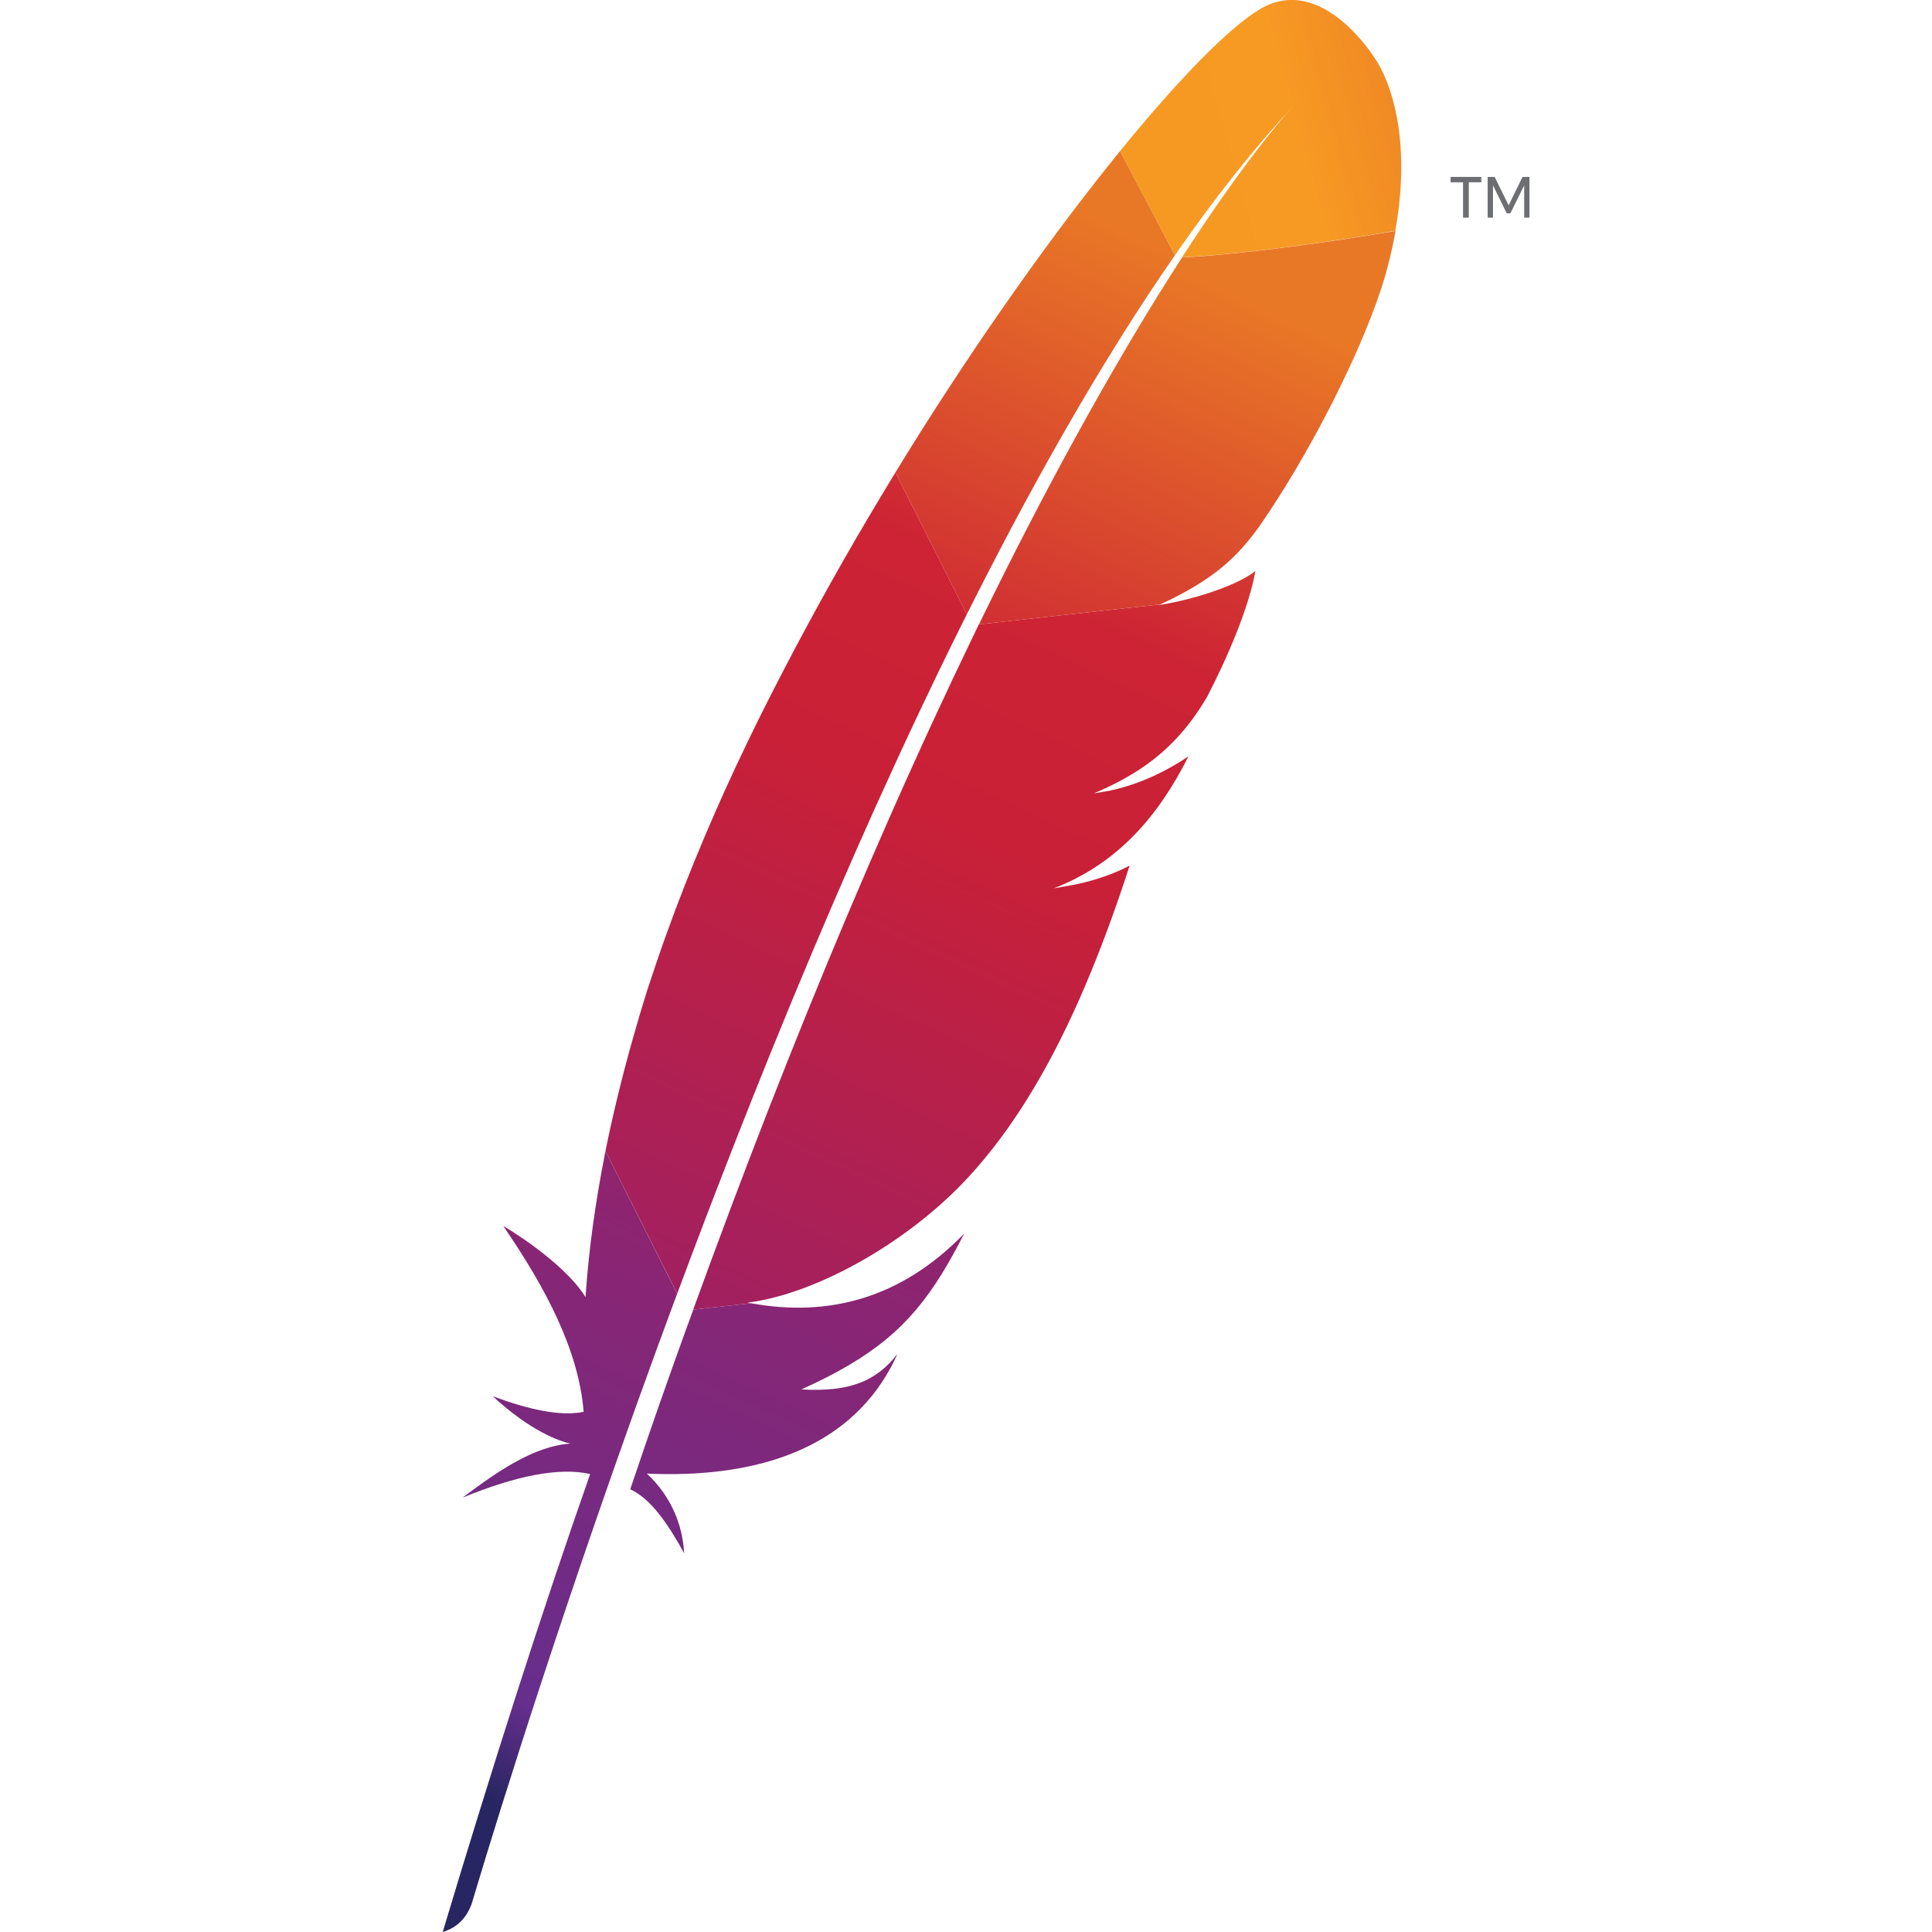
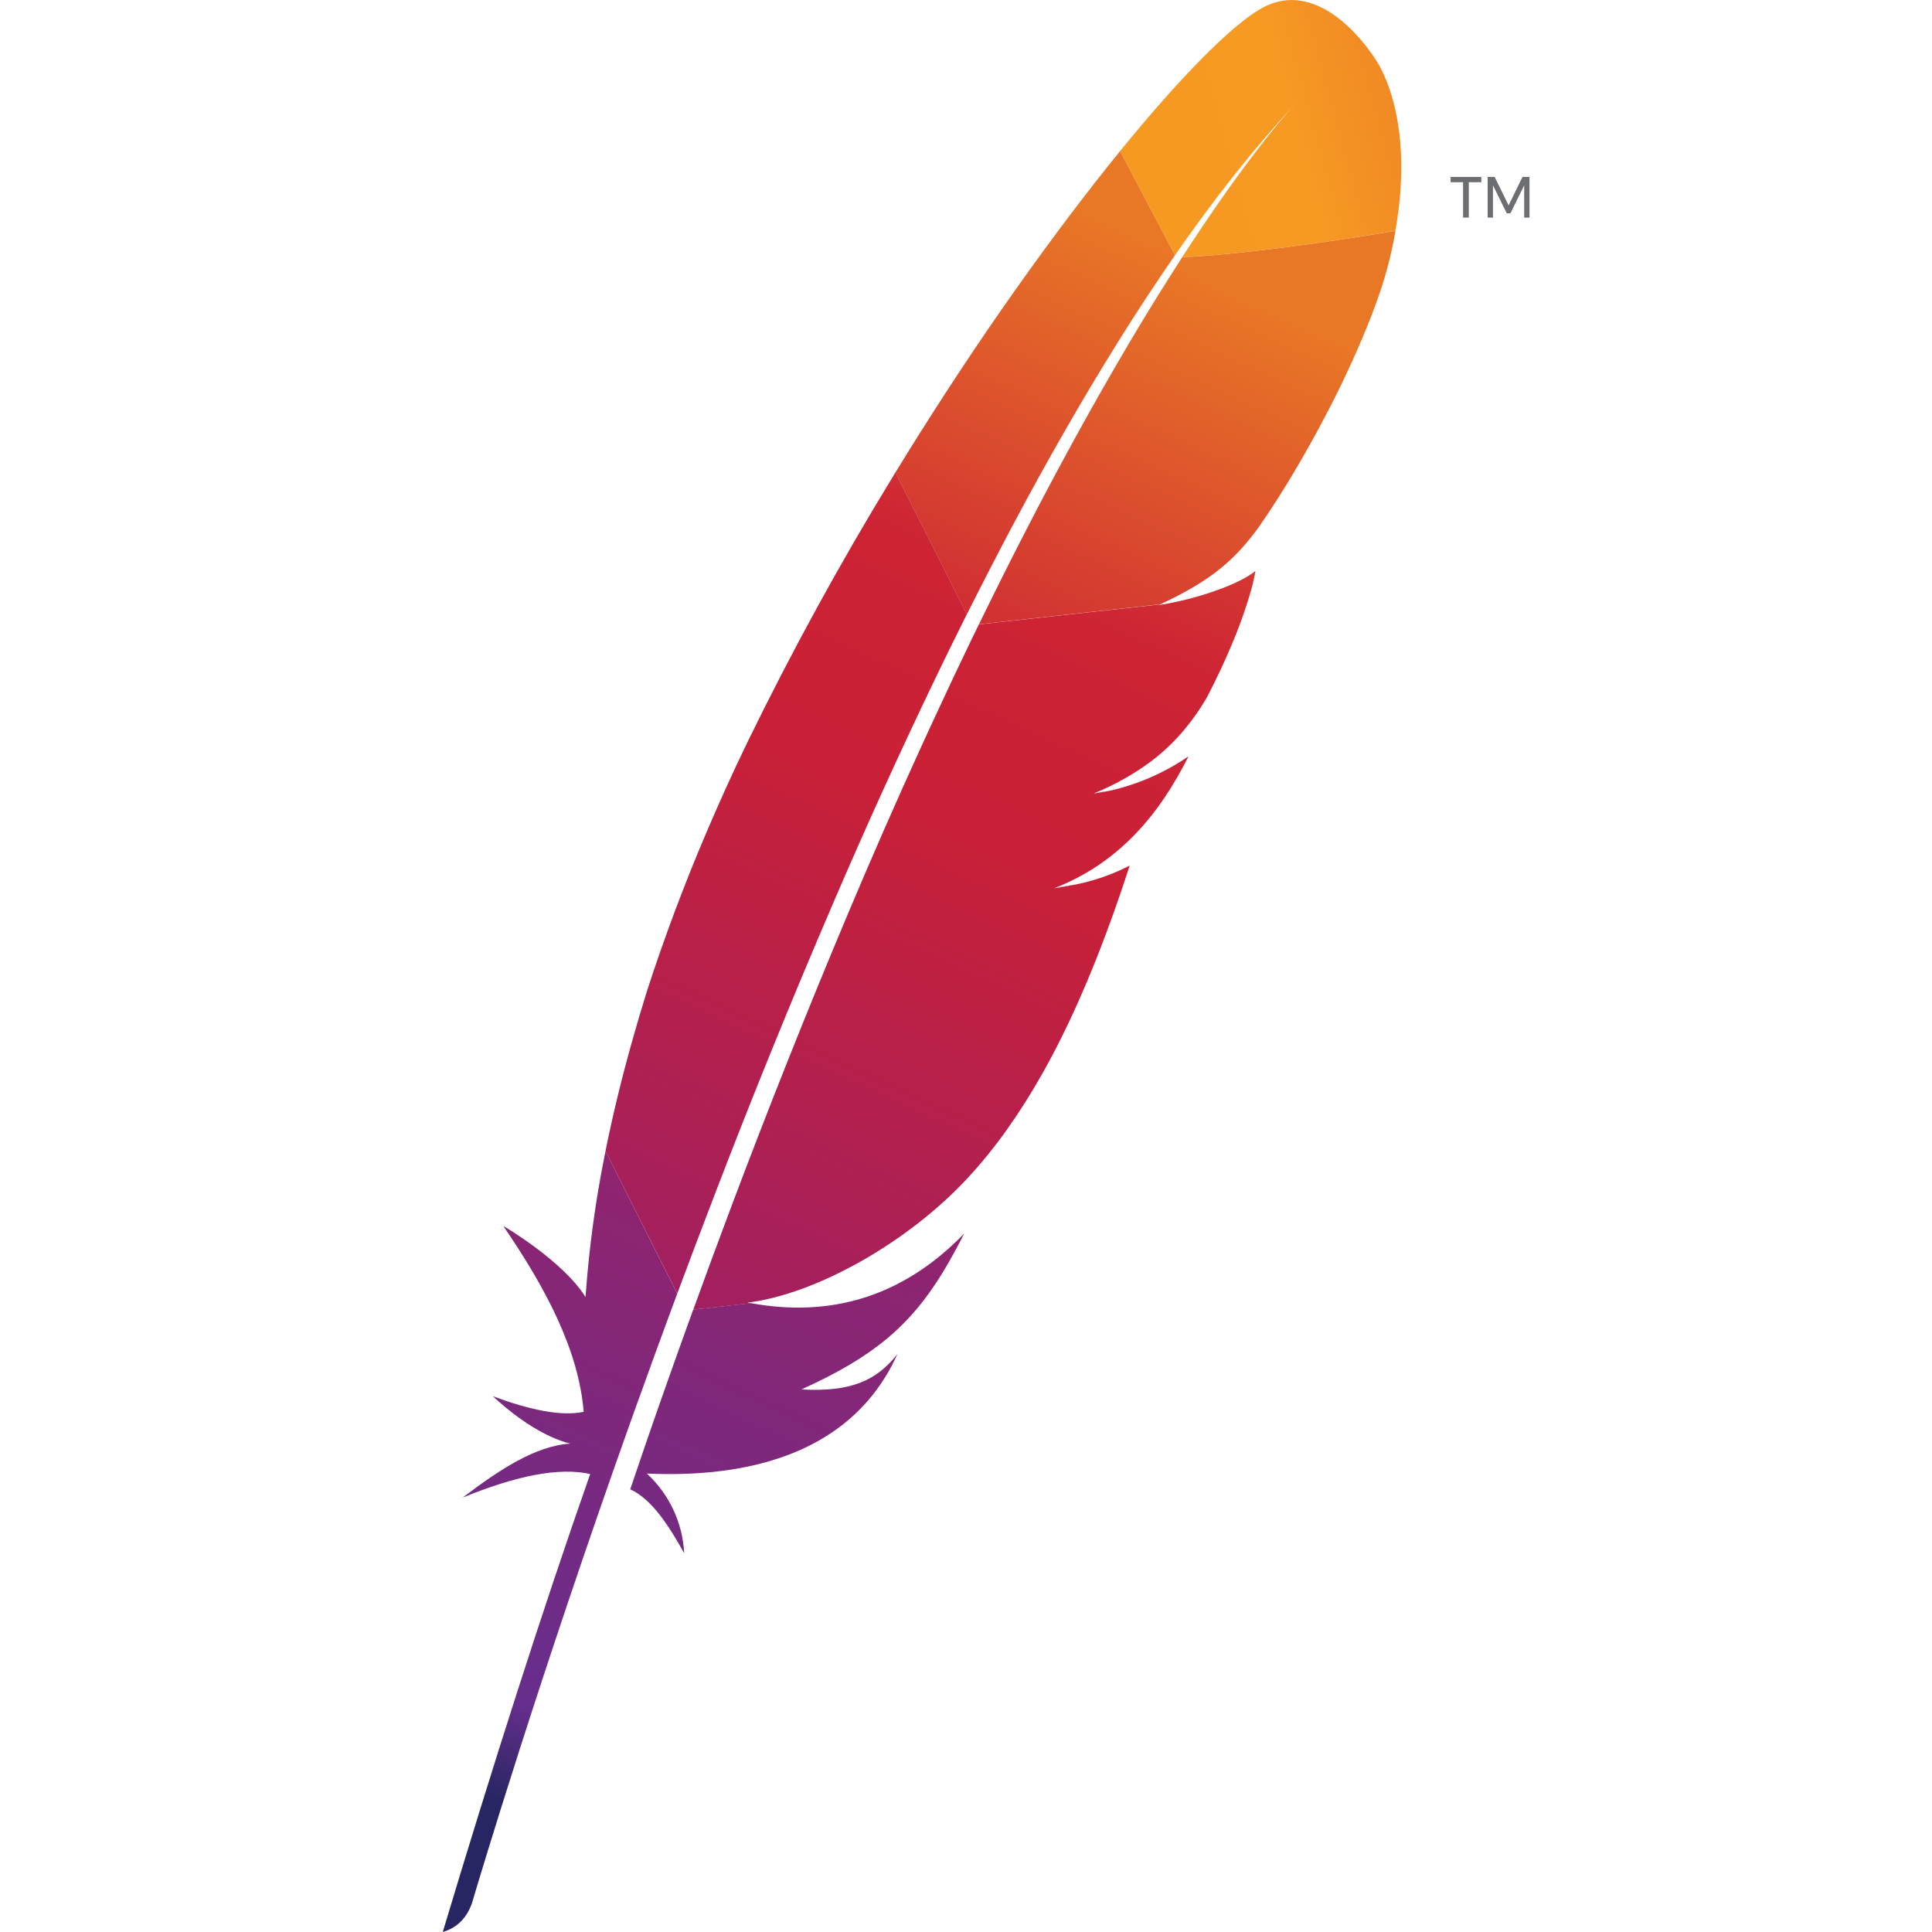
- <svg xmlns="http://www.w3.org/2000/svg" xmlns:xlink="http://www.w3.org/1999/xlink" fill="none" height="48" viewBox="0 0 48 48" width="48">
-   <linearGradient id="a" gradientTransform="matrix(9.987173 -2.794186 2.776748 10.04989 -.232831 -.954279)" gradientUnits="userSpaceOnUse" x2="1">
+ <svg xmlns="http://www.w3.org/2000/svg" xmlns:xlink="http://www.w3.org/1999/xlink" fill="none" height="48" width="48">
+   <linearGradient id="c" gradientTransform="matrix(9.98717 -2.79419 2.77675 10.0499 -.233 -.954)" gradientUnits="userSpaceOnUse" x2="1">
    <stop offset="0" stop-color="#f69923" />
    <stop offset=".312" stop-color="#f79a23" />
    <stop offset=".838" stop-color="#e97826" />
  </linearGradient>
-   <linearGradient id="b">
+   <linearGradient id="a">
    <stop offset=".323" stop-color="#9e2064" />
    <stop offset=".63" stop-color="#c92037" />
    <stop offset=".751" stop-color="#cd2335" />
    <stop offset="1" stop-color="#e97826" />
  </linearGradient>
-   <linearGradient id="c" gradientTransform="matrix(20.3133 -43.83712 43.5636 20.44084 -36.9057 35.2017)" gradientUnits="userSpaceOnUse" x2="1" xlink:href="#b" />
-   <linearGradient id="d">
+   <linearGradient id="d" gradientTransform="matrix(20.3133 -43.83712 43.5636 20.44084 -36.906 35.202)" gradientUnits="userSpaceOnUse" x2="1" xlink:href="#a" />
+   <linearGradient id="b">
    <stop offset="0" stop-color="#282662" />
    <stop offset=".095" stop-color="#662e8d" />
    <stop offset=".788" stop-color="#9f2064" />
    <stop offset=".949" stop-color="#cd2032" />
  </linearGradient>
-   <linearGradient id="e" gradientTransform="matrix(12.10473 -26.12268 25.95963 12.18076 -14.6937 9.19663)" gradientUnits="userSpaceOnUse" x2="1" xlink:href="#d" />
-   <linearGradient id="f" gradientTransform="matrix(20.31326 -43.83712 43.56351 20.44084 -28.967 24.5654)" gradientUnits="userSpaceOnUse" x2="1" xlink:href="#b" />
-   <linearGradient id="g" gradientTransform="matrix(10.67523 -23.03768 22.89394 10.74225 -12.5188 9.63075)" gradientUnits="userSpaceOnUse" x2="1" xlink:href="#d" />
-   <linearGradient id="h" gradientTransform="matrix(20.31326 -43.83712 43.56351 20.44084 -26.6399 24.2314)" gradientUnits="userSpaceOnUse" x2="1" xlink:href="#b" />
-   <linearGradient id="i" gradientTransform="matrix(20.31326 -43.83712 43.56351 20.44084 -35.2215 35.2961)" gradientUnits="userSpaceOnUse" x2="1" xlink:href="#b" />
-   <linearGradient id="j" gradientTransform="matrix(20.31321 -43.83631 43.56342 20.44046 -34.2574 17.0219)" gradientUnits="userSpaceOnUse" x2="1" xlink:href="#b" />
-   <linearGradient id="k" gradientTransform="matrix(20.31355 -43.83613 43.56414 20.44038 -35.4035 19.2756)" gradientUnits="userSpaceOnUse" x2="1" xlink:href="#b" />
-   <linearGradient id="l" gradientTransform="matrix(5.726475 -12.46997 12.28091 5.814631 -9.00203 3.32775)" gradientUnits="userSpaceOnUse" x2="1" xlink:href="#b" />
-   <path d="m3.475.228c-.748.444-1.991 1.702-3.475 3.525l1.363 2.589c.957-1.378 1.929-2.617 2.909-3.675.076-.084.115-.124.115-.124-.038.041-.077.083-.115.124-.317.352-1.28 1.482-2.732 3.726 1.398-.07 3.547-.358 5.3-.66.521-2.939-.511-4.285-.511-4.285s-1.313-2.137-2.854-1.221z" fill="url(#a)" transform="translate(27.827)" />
+   <linearGradient id="e" gradientTransform="matrix(12.10473 -26.12268 25.95963 12.18076 -14.694 9.197)" gradientUnits="userSpaceOnUse" x2="1" xlink:href="#b" />
+   <linearGradient id="f" gradientTransform="matrix(20.31326 -43.83712 43.5635 20.44084 -28.967 24.565)" gradientUnits="userSpaceOnUse" x2="1" xlink:href="#a" />
+   <linearGradient id="g" gradientTransform="matrix(10.67523 -23.03768 22.89394 10.74225 -12.519 9.63)" gradientUnits="userSpaceOnUse" x2="1" xlink:href="#b" />
+   <linearGradient id="h" gradientTransform="matrix(20.31326 -43.83712 43.5635 20.44084 -26.64 24.231)" gradientUnits="userSpaceOnUse" x2="1" xlink:href="#a" />
+   <linearGradient id="i" gradientTransform="matrix(20.31326 -43.83712 43.5635 20.44084 -35.221 35.296)" gradientUnits="userSpaceOnUse" x2="1" xlink:href="#a" />
+   <linearGradient id="j" gradientTransform="matrix(20.31321 -43.8363 43.56342 20.44046 -34.257 17.022)" gradientUnits="userSpaceOnUse" x2="1" xlink:href="#a" />
+   <linearGradient id="k" gradientTransform="matrix(20.31355 -43.83613 43.56414 20.44038 -35.404 19.276)" gradientUnits="userSpaceOnUse" x2="1" xlink:href="#a" />
+   <linearGradient id="l" gradientTransform="matrix(5.72648 -12.46997 12.28091 5.81463 -9.002 3.328)" gradientUnits="userSpaceOnUse" x2="1" xlink:href="#a" />
+   <path d="M3.475.228C2.727.672 1.485 1.931 0 3.754l1.363 2.589c.957-1.378 1.93-2.617 2.91-3.675.075-.084.115-.124.115-.124l-.115.124c-.317.352-1.28 1.482-2.732 3.726 1.398-.07 3.547-.358 5.3-.66.52-2.939-.512-4.285-.512-4.285S5.017-.688 3.475.23z" fill="url(#c)" transform="translate(27.827)" />
  <g fill="#be202e">
-     <path d="m.541 0c-.174.032-.353.062-.537.094-.001 0-.002.001-.003.001.093-.014.184-.027.274-.043.09-.016.178-.033.266-.052z" transform="translate(26.1827 21.9729)" />
-     <path d="m.541 0c-.174.032-.353.062-.537.094-.001 0-.002.001-.003.001.093-.014.184-.027.274-.043.09-.016.178-.033.266-.052z" opacity=".35" transform="translate(26.1827 21.9729)" />
-     <path d="m.003.072s-.001-0-.001.001c-.001 0-.001.001-.002.001.029-.003.058-.009.086-.012.116-.017.23-.037.341-.061-.139.023-.28.048-.423.072z" transform="translate(27.1758 19.638)" />
-     <path d="m.003.072s-.001-0-.001.001c-.001 0-.001.001-.002.001.029-.003.058-.009.086-.012.116-.017.23-.037.341-.061-.139.023-.28.048-.423.072z" opacity=".35" transform="translate(27.1758 19.638)" />
+     <path d="M26.723 21.973c-.174.032-.353.062-.537.094l-.003.001a6.5 6.5 0 00.54-.095z" />
+     <path d="M26.723 21.973c-.174.032-.353.062-.537.094l-.003.001a6.5 6.5 0 00.54-.095z" opacity=".35" />
+     <path d="M27.18 19.71h-.002l-.002.002c.03-.004.057-.01.086-.013.116-.017.23-.037.34-.061l-.423.072z" />
+     <path d="M27.18 19.71h-.002l-.002.002c.03-.004.057-.01.086-.013.116-.017.23-.037.34-.061l-.423.072z" opacity=".35" />
  </g>
-   <path d="m2.925 9.279c.414-.779.834-1.541 1.258-2.283.44-.77.886-1.517 1.336-2.237.026-.042.053-.085.079-.128.445-.709.894-1.39 1.346-2.042l-1.363-2.589c-.103.126-.205.254-.31.385-.393.493-.801 1.023-1.22 1.585-.472.634-.957 1.311-1.45 2.02-.455.656-.916 1.343-1.378 2.054-.393.605-.788 1.229-1.179 1.868-.015.024-.029.048-.044.072l1.774 3.526c.379-.755.763-1.5 1.151-2.232z" fill="url(#c)" transform="translate(22.2462 3.75351)" />
-   <path d="m1.433 2.254c-.235.65-.471 1.311-.708 1.986-.003.01-.007.019-.01.03-.034.095-.067.191-.1.286-.159.455-.298.865-.615 1.798.523.24.942.871 1.34 1.588-.042-.742-.348-1.439-.927-1.978 2.577.117 4.796-.538 5.944-2.434.103-.169.196-.346.281-.536-.521.665-1.168.948-2.386.879-.002.001-.006.002-.008.003.002-.001.006-.002.008-.003 1.792-.807 2.692-1.582 3.486-2.866.188-.304.371-.637.559-1.006-1.568 1.619-3.383 2.081-5.296 1.731l-1.434.158c-.045.122-.089.243-.133.366z" fill="url(#e)" transform="translate(15.6577 30.6471)" />
-   <path d="m2.718 17.931c.31-.806.63-1.622.957-2.445.314-.788.637-1.581.966-2.378.33-.797.667-1.596 1.011-2.395.35-.813.708-1.625 1.071-2.433.36-.798.727-1.593 1.099-2.38.134-.284.27-.567.405-.848.235-.487.472-.97.711-1.448.012-.026.026-.051.04-.077l-1.774-3.526c-.029.048-.058.095-.087.143-.413.679-.825 1.374-1.229 2.084-.409.717-.809 1.447-1.201 2.187-.331.625-.653 1.255-.967 1.891-.063.129-.125.257-.187.385-.387.801-.736 1.574-1.052 2.318-.358.843-.673 1.648-.948 2.411-.182.502-.346.987-.498 1.452-.124.398-.243.796-.354 1.192-.265.935-.493 1.867-.681 2.796l1.783 3.542c.236-.634.477-1.275.726-1.926.069-.181.139-.363.209-.545z" fill="url(#f)" transform="translate(15.0425 11.7372)" />
-   <path d="m4.019.123c-.223 1.133-.383 2.262-.463 3.384-.002.04-.007.078-.009.118-.556-.897-2.046-1.773-2.043-1.765 1.067 1.556 1.876 3.1 1.996 4.616-.571.118-1.353-.052-2.257-.387.942.871 1.65 1.112 1.925 1.177-.866.055-1.767.653-2.676 1.342 1.328-.545 2.402-.761 3.17-.586-1.219 3.473-2.441 7.307-3.663 11.377.375-.111.598-.365.723-.708.218-.737 1.664-5.573 3.929-11.929.064-.181.13-.362.195-.545.018-.051.037-.102.055-.152.239-.667.488-1.347.744-2.041.059-.158.117-.316.176-.475.001-.003.002-.007.003-.009l-1.781-3.541c-.008.04-.018.081-.026.123z" fill="url(#g)" transform="translate(11 28.6006)" />
-   <path d="m7.072 1.375c-.051.104-.102.21-.153.317-.153.319-.309.644-.467.977-.17.36-.342.728-.516 1.105-.088.19-.175.38-.264.575-.265.58-.534 1.18-.807 1.799-.335.761-.677 1.551-1.024 2.372-.331.782-.666 1.592-1.006 2.43-.323.795-.649 1.616-.98 2.462-.295.755-.591 1.53-.892 2.327-.015.039-.029.077-.043.116-.298.791-.598 1.605-.901 2.438-.007.019-.014.039-.02.057l1.434-.158c-.028-.006-.058-.009-.086-.015 1.715-.215 3.995-1.505 5.469-3.097.679-.734 1.296-1.599 1.866-2.612.424-.754.823-1.59 1.202-2.515.332-.809.65-1.684.957-2.634-.394.209-.845.362-1.343.469-.087.018-.176.036-.266.052-.09.016-.182.031-.274.043.001 0 .002-.001.003-.001 1.599-.619 2.608-1.815 3.342-3.279-.421.288-1.105.667-1.924.848-.112.025-.226.044-.341.061-.029.005-.058.009-.086.013.001 0 .001-.001.002-.001 0 0 .001 0 .001-.001.555-.234 1.024-.495 1.43-.804.087-.066.172-.134.253-.206.124-.108.241-.221.354-.341.072-.076.142-.154.21-.236.159-.191.308-.396.448-.62.043-.068.085-.137.126-.209.053-.103.104-.204.153-.304.224-.452.402-.855.544-1.209.071-.177.133-.341.186-.493.021-.06.042-.119.061-.176.057-.17.103-.321.139-.454.054-.199.087-.357.105-.471-.054.043-.116.086-.186.128-.483.291-1.311.554-1.98.678l1.317-.145-1.317.145c-.01.002-.02.003-.03.006-.067.011-.134.022-.202.033.012-.006.023-.011.035-.016l-4.506.497c-.008.016-.016.032-.025.049z" fill="url(#h)" transform="translate(17.2241 14.1868)" />
-   <path d="m5.047.659c-.401.619-.839 1.322-1.309 2.118-.025.041-.05.084-.074.126-.406.689-.839 1.446-1.292 2.275-.393.715-.801 1.483-1.226 2.309-.37.719-.753 1.482-1.145 2.289l4.506-.497c1.313-.608 1.899-1.157 2.469-1.952.151-.219.304-.449.455-.686.463-.727.916-1.527 1.323-2.324.392-.769.737-1.531 1.002-2.218.168-.437.304-.844.397-1.2.082-.315.147-.613.196-.898-1.755.301-3.904.589-5.302.659z" fill="url(#i)" transform="translate(24.3217 5.73636)" />
-   <path d="m.274 0c-.09.016-.182.031-.274.043.093-.012.184-.027.274-.043z" fill="#be202e" transform="translate(26.1827 22.0252)" />
-   <path d="m.274 0c-.09.016-.182.031-.274.043.093-.012.184-.027.274-.043z" fill="#be202e" opacity=".35" transform="translate(26.1827 22.0252)" />
-   <path d="m.274 0c-.09.016-.182.031-.274.043.093-.012.184-.027.274-.043z" fill="url(#j)" transform="translate(26.1827 22.0252)" />
-   <path d="m0 .012c.029-.003.058-.009.086-.012-.028.003-.056.008-.086.012z" fill="#be202e" transform="translate(27.1747 19.6993)" />
-   <path d="m0 .012c.029-.003.058-.009.086-.012-.028.003-.056.008-.086.012z" fill="#be202e" opacity=".35" transform="translate(27.1747 19.6993)" />
-   <path d="m0 .012c.029-.003.058-.009.086-.012-.028.003-.056.008-.086.012z" fill="url(#k)" transform="translate(27.1747 19.6993)" />
-   <path d="m0 .001s.001 0.0.001-.001c0 0-.001-0-.001.001z" fill="#be202e" transform="translate(27.1781 19.7095)" />
-   <path d="m0 .001s.001 0.0.001-.001c0 0-.001-0-.001.001z" fill="#be202e" opacity=".35" transform="translate(27.1781 19.7095)" />
-   <path d="m0 .001s.001 0.0.001-.001c0 0-.001-0-.001.001z" fill="url(#l)" transform="translate(27.1781 19.7095)" />
-   <path d="m0 0v.133h.309v.879h.143v-.879h.311v-.133zm1.787 0-.345.706-.348-.706h-.173v1.012h.132v-.803l.342.696h.091l.342-.696v.803h.132v-1.012z" fill="#6d6e71" transform="translate(36.0397 4.39517)" />
+   <path d="M2.925 9.28c.414-.78.834-1.542 1.259-2.283.44-.77.886-1.517 1.336-2.237l.079-.129c.445-.708.894-1.39 1.346-2.042L5.582 0c-.103.126-.205.254-.31.385a61.486 61.486 0 00-1.22 1.585 76.48 76.48 0 00-2.829 4.075A85.012 85.012 0 000 7.985l1.774 3.526c.38-.755.763-1.5 1.151-2.232z" fill="url(#d)" transform="translate(22.246 3.754)" />
+   <path d="M1.433 2.254c-.234.65-.47 1.31-.707 1.987l-.01.03-.1.285c-.16.456-.299.866-.616 1.798.523.24.942.871 1.34 1.588a2.887 2.887 0 00-.927-1.979C2.99 6.08 5.21 5.425 6.357 3.53c.103-.17.197-.347.281-.536-.521.665-1.168.948-2.386.879l-.007.003.007-.003C6.045 3.065 6.944 2.29 7.74 1.006 7.927.702 8.109.37 8.297 0 6.73 1.62 4.914 2.08 3.001 1.73l-1.435.159-.133.365z" fill="url(#e)" transform="translate(15.658 30.647)" />
+   <path d="M2.718 17.93a195.04 195.04 0 012.934-7.218 142.875 142.875 0 012.575-5.661c.235-.487.472-.97.711-1.448l.04-.077L7.204 0l-.087.143A78.86 78.86 0 003.533 6.69c-.388.8-.736 1.574-1.052 2.318a46.978 46.978 0 00-1.446 3.864c-.124.397-.243.796-.354 1.192A37.167 37.167 0 000 16.86l1.783 3.542a250.855 250.855 0 01.935-2.471z" fill="url(#f)" transform="translate(15.043 11.737)" />
+   <path d="M4.019.123a27.712 27.712 0 00-.463 3.384c-.002.04-.007.078-.009.118-.556-.897-2.046-1.773-2.043-1.765 1.067 1.556 1.876 3.1 1.997 4.617-.571.118-1.353-.053-2.257-.388.942.871 1.65 1.112 1.925 1.177-.866.054-1.767.653-2.676 1.342 1.329-.545 2.402-.76 3.17-.586C2.444 11.495 1.223 15.33 0 19.4c.375-.11.598-.364.723-.707.218-.737 1.664-5.573 3.929-11.93l.195-.544.056-.152c.239-.667.487-1.347.743-2.041l.176-.475a.078.078 0 01.004-.009L4.045 0c-.008.04-.018.08-.026.123z" fill="url(#g)" transform="translate(11 28.6)" />
+   <path d="M7.072 1.375l-.154.317c-.153.32-.31.644-.467.977-.17.36-.342.728-.516 1.105l-.264.574a150.891 150.891 0 00-1.83 4.172 202.62 202.62 0 00-2.877 7.22c-.015.038-.03.076-.043.115-.298.791-.598 1.605-.9 2.438L0 18.35l1.434-.158c-.028-.006-.057-.009-.085-.015 1.715-.214 3.995-1.504 5.469-3.097.68-.733 1.295-1.599 1.865-2.612.425-.754.823-1.59 1.202-2.515.332-.809.65-1.684.957-2.634a5.178 5.178 0 01-1.343.47 8.532 8.532 0 01-.54.095l.003-.001c1.6-.62 2.608-1.815 3.342-3.279a5.68 5.68 0 01-1.925.848 4.745 4.745 0 01-.34.062l-.086.012.002-.001.001-.001a6.5 6.5 0 001.43-.804 5.053 5.053 0 00.817-.782 5.603 5.603 0 00.575-.83c.053-.103.103-.204.153-.304.224-.452.402-.855.544-1.21a11.537 11.537 0 00.386-1.123c.054-.198.087-.356.105-.471a1.72 1.72 0 01-.186.128c-.483.291-1.312.555-1.98.678l1.317-.145L11.8.806l-.03.006-.202.033.035-.016-4.507.497-.024.05z" fill="url(#h)" transform="translate(17.224 14.187)" />
+   <path d="M5.047.659c-.4.619-.839 1.322-1.31 2.118l-.074.126a81.99 81.99 0 00-1.292 2.274 95.857 95.857 0 00-1.226 2.31C.775 8.204.393 8.967 0 9.775l4.506-.498c1.313-.607 1.9-1.157 2.47-1.952.15-.219.303-.448.455-.686.462-.727.916-1.527 1.322-2.323a24.2 24.2 0 001.002-2.218c.169-.438.304-.844.398-1.2.082-.315.146-.614.196-.899-1.755.3-3.904.59-5.302.659z" fill="url(#i)" transform="translate(24.322 5.736)" />
+   <path d="M26.457 22.025z" fill="#be202e" />
+   <path d="M26.457 22.025z" fill="#be202e" opacity=".35" />
+   <path d="M.274 0z" fill="url(#j)" transform="translate(26.183 22.025)" />
+   <path d="M27.175 19.712c.029-.004.057-.01.085-.013l-.085.013z" fill="#be202e" />
+   <path d="M27.175 19.712c.029-.004.057-.01.085-.013l-.085.013z" fill="#be202e" opacity=".35" />
+   <path d="M0 .012C.03.01.058.003.086 0L0 .012z" fill="url(#k)" transform="translate(27.175 19.7)" />
+   <path d="M27.178 19.711s.002 0 .002-.002c0 0-.002 0-.002.002z" fill="#be202e" />
+   <path d="M27.178 19.711s.002 0 .002-.002c0 0-.002 0-.002.002z" fill="#be202e" opacity=".35" />
+   <path d="M0 .001S.001.001.001 0L0 .001z" fill="url(#l)" transform="translate(27.178 19.71)" />
+   <path d="M36.04 4.395v.133h.309v.879h.143v-.879h.312v-.133zm1.786 0l-.345.707-.348-.707h-.172v1.012h.132v-.803l.342.696h.091l.342-.696v.803H38V4.395z" fill="#6d6e71" />
</svg>
